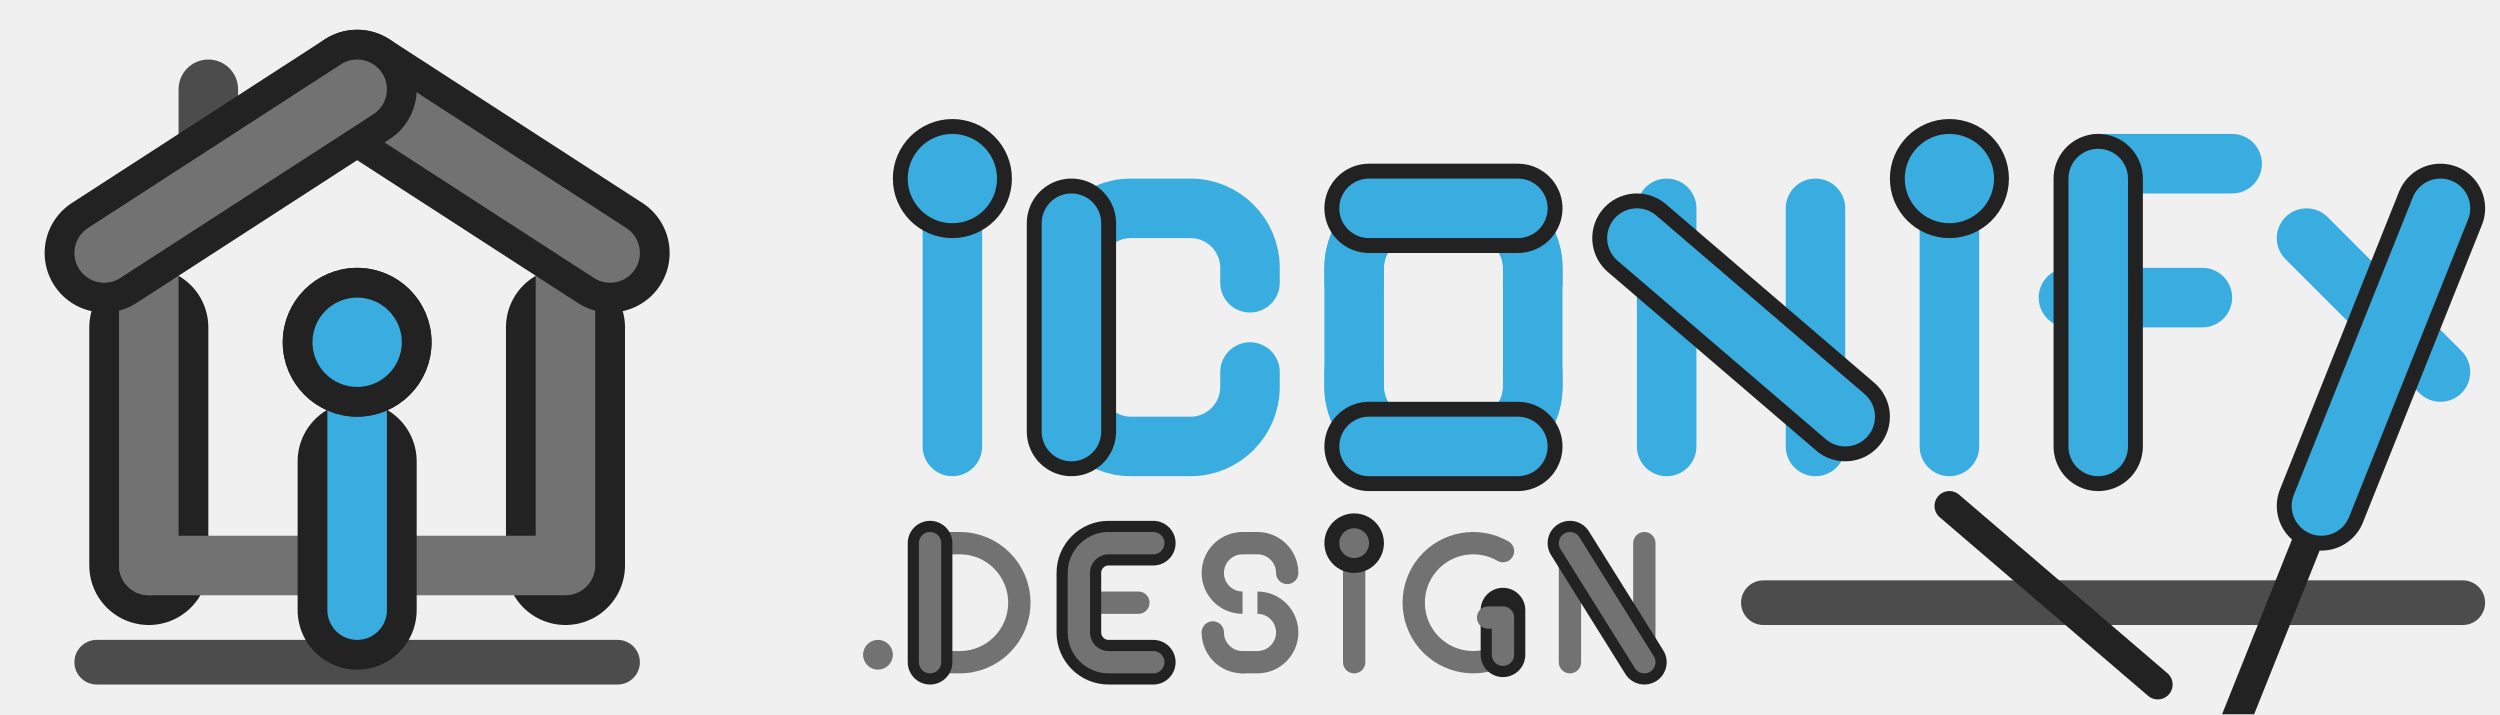
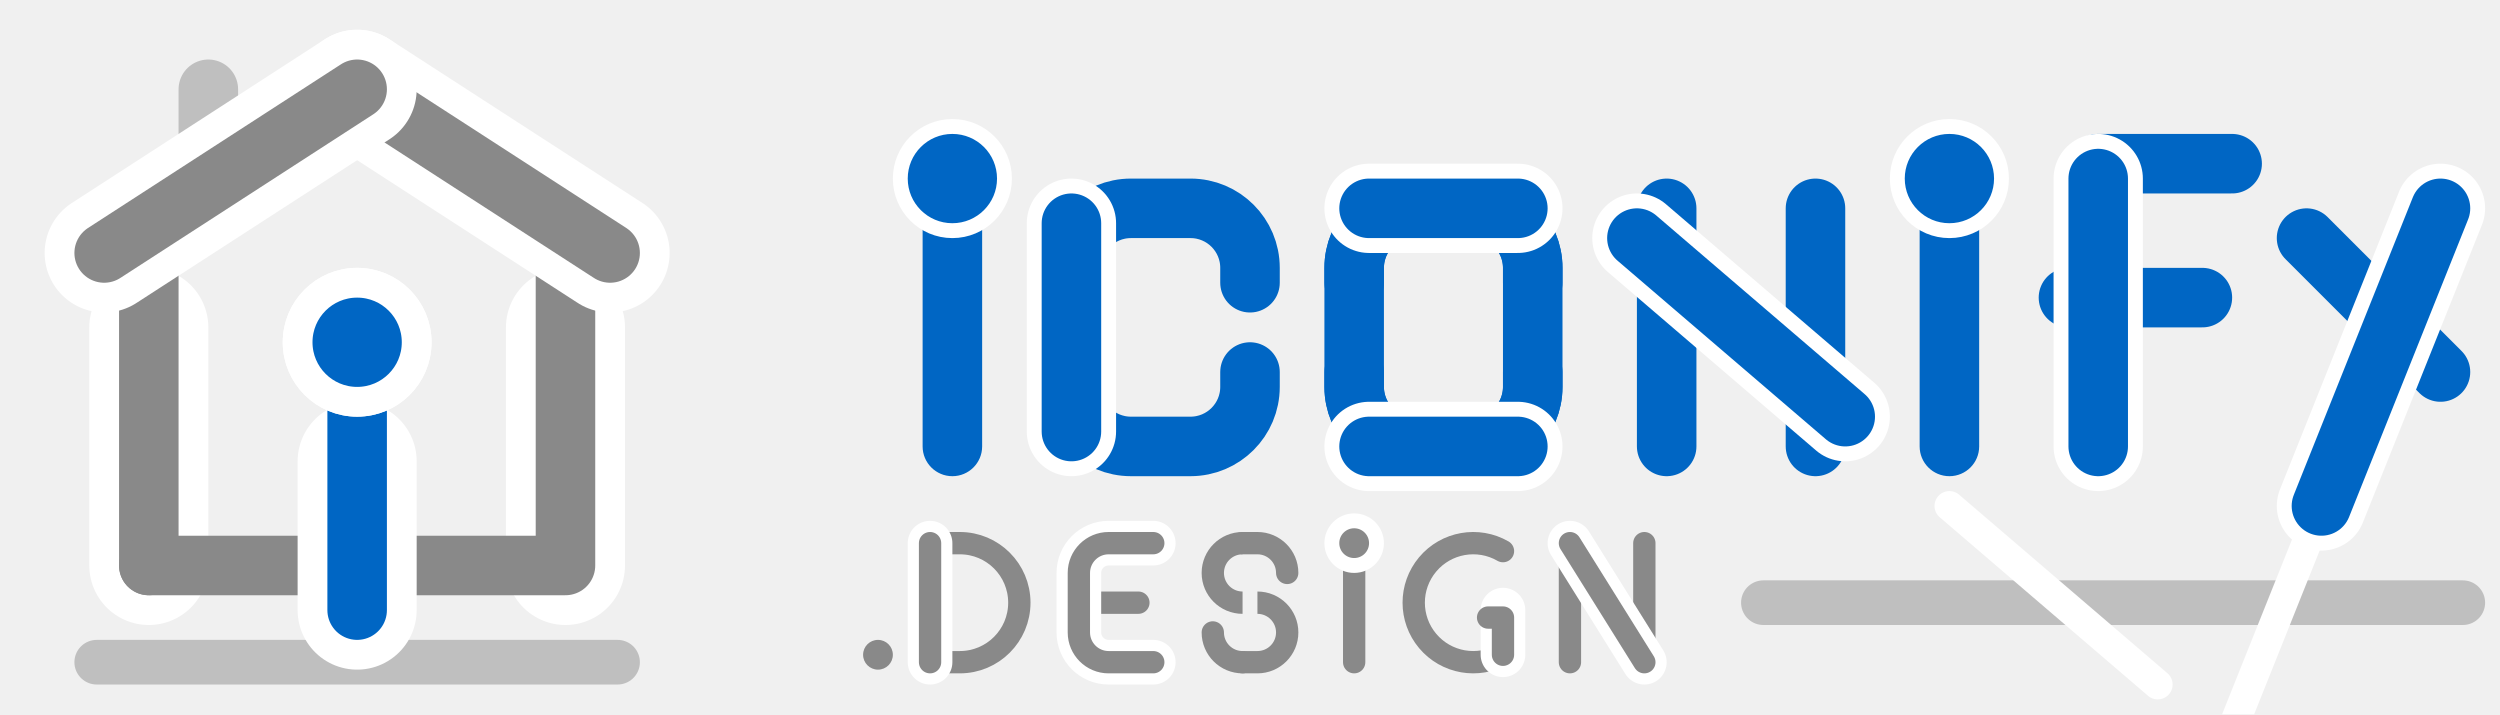
<svg xmlns="http://www.w3.org/2000/svg" width="168" height="48" fill="none">
-   <path stroke="#4C4C4C" stroke-linecap="round" stroke-width="4" d="M14 6v6" />
-   <path stroke="#222" stroke-linecap="round" stroke-width="8" d="M10 22v16" />
-   <path stroke="#727272" stroke-linecap="round" stroke-width="4" d="M10 16v22" />
-   <path stroke="#222" stroke-linecap="round" stroke-width="8" d="M38 22v16" />
-   <path stroke="#727272" stroke-linecap="round" stroke-width="4" d="M38 16v22M38 38H10" />
-   <path stroke="#222" stroke-linecap="round" stroke-linejoin="round" stroke-width="8" d="m24 6 17 11" />
-   <path stroke="#727272" stroke-linecap="round" stroke-linejoin="round" stroke-width="4" d="m24 6 17 11" />
-   <path stroke="#222" stroke-linecap="round" stroke-linejoin="round" stroke-width="8" d="M24 6 7 17" />
-   <path stroke="#727272" stroke-linecap="round" stroke-linejoin="round" stroke-width="4" d="M24 6 7 17" />
-   <path stroke="#4C4C4C" stroke-linecap="round" stroke-width="3" d="M41.5 44.5h-35" />
-   <path stroke="#222" stroke-linecap="round" stroke-width="8" d="M24 31v10" />
-   <path stroke="#39ADDF" stroke-linecap="round" stroke-width="4" d="M24 25v16" />
-   <circle cx="24" cy="23" r="4" fill="#39ADDF" stroke="#222" stroke-width="2" />
-   <circle cx="24" cy="23" r="4" fill="#39ADDF" stroke="#222" stroke-width="2" />
+   <path stroke="#BFBFBF" stroke-linecap="round" stroke-width="4" d="M14 6v6" />
+   <path stroke="#fff" stroke-linecap="round" stroke-width="8" d="M10 22v16" />
+   <path stroke="#898989" stroke-linecap="round" stroke-width="4" d="M10 16v22" />
+   <path stroke="#fff" stroke-linecap="round" stroke-width="8" d="M38 22v16" />
+   <path stroke="#898989" stroke-linecap="round" stroke-width="4" d="M38 16v22M38 38H10" />
+   <path stroke="#fff" stroke-linecap="round" stroke-linejoin="round" stroke-width="8" d="m24 6 17 11" />
+   <path stroke="#898989" stroke-linecap="round" stroke-linejoin="round" stroke-width="4" d="m24 6 17 11" />
+   <path stroke="#fff" stroke-linecap="round" stroke-linejoin="round" stroke-width="8" d="M24 6 7 17" />
+   <path stroke="#898989" stroke-linecap="round" stroke-linejoin="round" stroke-width="4" d="M24 6 7 17" />
+   <path stroke="#BFBFBF" stroke-linecap="round" stroke-width="3" d="M41.5 44.5h-35" />
+   <path stroke="#fff" stroke-linecap="round" stroke-width="8" d="M24 31v10" />
+   <path stroke="#0066C4" stroke-linecap="round" stroke-width="4" d="M24 25v16" />
+   <circle cx="24" cy="23" r="4" fill="#0066C4" stroke="#fff" stroke-width="2" />
+   <circle cx="24" cy="23" r="4" fill="#0066C4" stroke="#fff" stroke-width="2" />
  <g clip-path="url(#a)">
-     <path stroke="#4C4C4C" stroke-linecap="round" stroke-linejoin="round" stroke-width="3" d="M118.5 40.5h47" />
-     <path stroke="#222" stroke-linecap="round" stroke-linejoin="round" stroke-width="2" d="m131 34 14 12M156 34l-8 20" />
-     <path fill="#39ADDF" d="M66 14v-2h-4v2h4Zm-4 16a2 2 0 1 0 4 0h-4Zm0-16v16h4V14h-4Z" />
-     <circle cx="64" cy="12" r="3.5" fill="#39ADDF" stroke="#222" />
-     <path stroke="#39ADDF" stroke-linecap="round" stroke-width="4" d="M84 25v1a4 4 0 0 1-4 4h-4a4 4 0 0 1-4-4v-8a4 4 0 0 1 4-4h4a4 4 0 0 1 4 4v1" />
-     <path stroke="#222" stroke-linecap="round" stroke-width="6" d="M72 15v14" />
-     <path stroke="#39ADDF" stroke-linecap="round" stroke-width="4" d="M72 15v14M91 25v1a4 4 0 0 0 4 4h4a4 4 0 0 0 4-4v-1M103 19v-1a4 4 0 0 0-4-4h-4a4 4 0 0 0-4 4v1" />
-     <path stroke="#39ADDF" stroke-linecap="round" stroke-width="4" d="M99 14h-4a4 4 0 0 0-4 4v8a4 4 0 0 0 4 4h4a4 4 0 0 0 4-4v-8a4 4 0 0 0-4-4Z" />
-     <path stroke="#222" stroke-linecap="round" stroke-width="6" d="M102 30H92M102 14H92" />
-     <path stroke="#39ADDF" stroke-linecap="round" stroke-width="4" d="M102 30H92M102 14H92M112 14v16M122 14v16" />
-     <path stroke="#222" stroke-linecap="round" stroke-width="6" d="m110 16 14 12" />
-     <path stroke="#39ADDF" stroke-linecap="round" stroke-width="4" d="m110 16 14 12" />
-     <path fill="#39ADDF" d="M133 13v-2h-4v2h4Zm-4 17a2 2 0 1 0 4 0h-4Zm0-17v17h4V13h-4Z" />
-     <circle cx="131" cy="12" r="3.5" fill="#39ADDF" stroke="#222" />
-     <path stroke="#39ADDF" stroke-linecap="round" stroke-width="4" d="M139 20h9M141 11h9" />
-     <path stroke="#222" stroke-linecap="round" stroke-width="6" d="M141 12v18" />
-     <path stroke="#39ADDF" stroke-linecap="round" stroke-width="4" d="M141 12v18M164 25l-9-9" />
-     <path stroke="#222" stroke-linecap="round" stroke-width="6" d="m156 34 8-20" />
-     <path stroke="#39ADDF" stroke-linecap="round" stroke-width="4" d="m156 34 8-20" />
-     <circle cx="59" cy="44" r="1" fill="#727272" />
-     <path stroke="#727272" stroke-linejoin="round" stroke-width="1.5" d="M64.5 44.5a4 4 0 0 0 0-8h-2v8h2Z" />
-     <path stroke="#222" stroke-linecap="round" stroke-linejoin="round" stroke-width="3" d="M62.5 36.5v8" />
-     <path stroke="#727272" stroke-linecap="round" stroke-linejoin="round" stroke-width="1.5" d="M62.5 36.5v8M72.5 40.5h4" />
-     <path stroke="#222" stroke-linecap="round" stroke-linejoin="round" stroke-width="3" d="M77.5 36.5h-3a2 2 0 0 0-2 2v4a2 2 0 0 0 2 2h3" />
-     <path stroke="#727272" stroke-linecap="round" stroke-linejoin="round" stroke-width="1.5" d="M77.5 36.5h-3a2 2 0 0 0-2 2v4a2 2 0 0 0 2 2h3" />
-     <path stroke="#727272" stroke-width="1.5" d="M83.5 40.5a2 2 0 1 1 0-4" />
-     <path fill="#727272" d="M83.5 43.75a.75.75 0 0 0 0 1.5v-1.5Zm2.25-1.25c0 .69-.56 1.25-1.25 1.25v1.5a2.75 2.75 0 0 0 2.75-2.75h-1.5Zm-1.25-1.25c.69 0 1.25.56 1.25 1.25h1.5a2.75 2.75 0 0 0-2.75-2.75v1.5Zm0 2.5h-1v1.5h1v-1.5Z" />
-     <path stroke="#727272" stroke-linecap="round" stroke-width="1.5" d="M83.5 44.5a2 2 0 0 1-2-2M86.5 38.5a2 2 0 0 0-2-2h-1" />
-     <path stroke="#727272" stroke-linecap="round" stroke-linejoin="round" stroke-width="1.5" d="M91 37v7.5" />
-     <circle cx="91" cy="36.5" r="1.5" fill="#727272" stroke="#222" />
-     <path stroke="#727272" stroke-linecap="round" stroke-linejoin="round" stroke-width="1.5" d="M101 43.965a4 4 0 1 1 0-6.93" />
-     <path stroke="#222" stroke-linecap="round" stroke-linejoin="round" stroke-width="3" d="M101 41v3" />
-     <path stroke="#727272" stroke-linecap="round" stroke-linejoin="round" stroke-width="1.5" d="M101 44v-2.5h-1" />
-     <path stroke="#727272" stroke-linecap="round" stroke-width="1.5" d="M105.5 36.5v8M110.5 36.5v8" />
-     <path stroke="#222" stroke-linecap="round" stroke-width="3" d="m105.5 36.5 5 8" />
-     <path stroke="#727272" stroke-linecap="round" stroke-width="1.5" d="m105.5 36.5 5 8" />
+     <path stroke="#BFBFBF" stroke-linecap="round" stroke-linejoin="round" stroke-width="3" d="M118.5 40.5h47" />
+     <path stroke="#fff" stroke-linecap="round" stroke-linejoin="round" stroke-width="2" d="m131 34 14 12M156 34l-8 20" />
+     <path fill="#0066C4" d="M66 14v-2h-4v2h4Zm-4 16a2 2 0 1 0 4 0h-4Zm0-16v16h4V14h-4Z" />
+     <circle cx="64" cy="12" r="3.5" fill="#0066C4" stroke="#fff" />
+     <path stroke="#0066C4" stroke-linecap="round" stroke-width="4" d="M84 25v1a4 4 0 0 1-4 4h-4a4 4 0 0 1-4-4v-8a4 4 0 0 1 4-4h4a4 4 0 0 1 4 4v1" />
+     <path stroke="#fff" stroke-linecap="round" stroke-width="6" d="M72 15v14" />
+     <path stroke="#0066C4" stroke-linecap="round" stroke-width="4" d="M72 15v14M91 25v1a4 4 0 0 0 4 4h4a4 4 0 0 0 4-4v-1M103 19v-1a4 4 0 0 0-4-4h-4a4 4 0 0 0-4 4v1" />
+     <path stroke="#0066C4" stroke-linecap="round" stroke-width="4" d="M99 14h-4a4 4 0 0 0-4 4v8a4 4 0 0 0 4 4h4a4 4 0 0 0 4-4v-8a4 4 0 0 0-4-4Z" />
+     <path stroke="#fff" stroke-linecap="round" stroke-width="6" d="M102 30H92M102 14H92" />
+     <path stroke="#0066C4" stroke-linecap="round" stroke-width="4" d="M102 30H92M102 14H92M112 14v16M122 14v16" />
+     <path stroke="#fff" stroke-linecap="round" stroke-width="6" d="m110 16 14 12" />
+     <path stroke="#0066C4" stroke-linecap="round" stroke-width="4" d="m110 16 14 12" />
+     <path fill="#0066C4" d="M133 13v-2h-4v2h4Zm-4 17a2 2 0 1 0 4 0h-4Zm0-17v17h4V13h-4Z" />
+     <circle cx="131" cy="12" r="3.5" fill="#0066C4" stroke="#fff" />
+     <path stroke="#0066C4" stroke-linecap="round" stroke-width="4" d="M139 20h9M141 11h9" />
+     <path stroke="#fff" stroke-linecap="round" stroke-width="6" d="M141 12v18" />
+     <path stroke="#0066C4" stroke-linecap="round" stroke-width="4" d="M141 12v18M164 25l-9-9" />
+     <path stroke="#fff" stroke-linecap="round" stroke-width="6" d="m156 34 8-20" />
+     <path stroke="#0066C4" stroke-linecap="round" stroke-width="4" d="m156 34 8-20" />
+     <circle cx="59" cy="44" r="1" fill="#898989" />
+     <path stroke="#898989" stroke-linejoin="round" stroke-width="1.5" d="M64.5 44.5a4 4 0 0 0 0-8h-2v8h2Z" />
+     <path stroke="#fff" stroke-linecap="round" stroke-linejoin="round" stroke-width="3" d="M62.5 36.5v8" />
+     <path stroke="#898989" stroke-linecap="round" stroke-linejoin="round" stroke-width="1.5" d="M62.5 36.5v8M72.5 40.5h4" />
+     <path stroke="#fff" stroke-linecap="round" stroke-linejoin="round" stroke-width="3" d="M77.5 36.5h-3a2 2 0 0 0-2 2v4a2 2 0 0 0 2 2h3" />
+     <path stroke="#898989" stroke-linecap="round" stroke-linejoin="round" stroke-width="1.5" d="M77.5 36.5h-3a2 2 0 0 0-2 2v4a2 2 0 0 0 2 2h3" />
+     <path stroke="#898989" stroke-width="1.5" d="M83.5 40.5a2 2 0 1 1 0-4" />
+     <path fill="#898989" d="M83.5 43.75a.75.75 0 0 0 0 1.5v-1.5Zm2.25-1.25c0 .69-.56 1.25-1.25 1.25v1.5a2.75 2.75 0 0 0 2.75-2.75h-1.5Zm-1.25-1.25c.69 0 1.25.56 1.25 1.25h1.5a2.75 2.75 0 0 0-2.75-2.75v1.5Zm0 2.5h-1v1.5h1v-1.5Z" />
+     <path stroke="#898989" stroke-linecap="round" stroke-width="1.5" d="M83.5 44.5a2 2 0 0 1-2-2M86.5 38.5a2 2 0 0 0-2-2h-1" />
+     <path stroke="#898989" stroke-linecap="round" stroke-linejoin="round" stroke-width="1.5" d="M91 37v7.5" />
+     <circle cx="91" cy="36.5" r="1.5" fill="#898989" stroke="#fff" />
+     <path stroke="#898989" stroke-linecap="round" stroke-linejoin="round" stroke-width="1.5" d="M101 43.965a4 4 0 1 1 0-6.93" />
+     <path stroke="#fff" stroke-linecap="round" stroke-linejoin="round" stroke-width="3" d="M101 41v3" />
+     <path stroke="#898989" stroke-linecap="round" stroke-linejoin="round" stroke-width="1.5" d="M101 44v-2.5h-1" />
+     <path stroke="#898989" stroke-linecap="round" stroke-width="1.5" d="M105.5 36.5v8M110.5 36.5v8" />
+     <path stroke="#fff" stroke-linecap="round" stroke-width="3" d="m105.5 36.5 5 8" />
+     <path stroke="#898989" stroke-linecap="round" stroke-width="1.5" d="m105.5 36.5 5 8" />
  </g>
  <defs>
    <clipPath id="a">
      <path fill="#fff" d="M48 0h120v48H48z" />
    </clipPath>
  </defs>
</svg>
